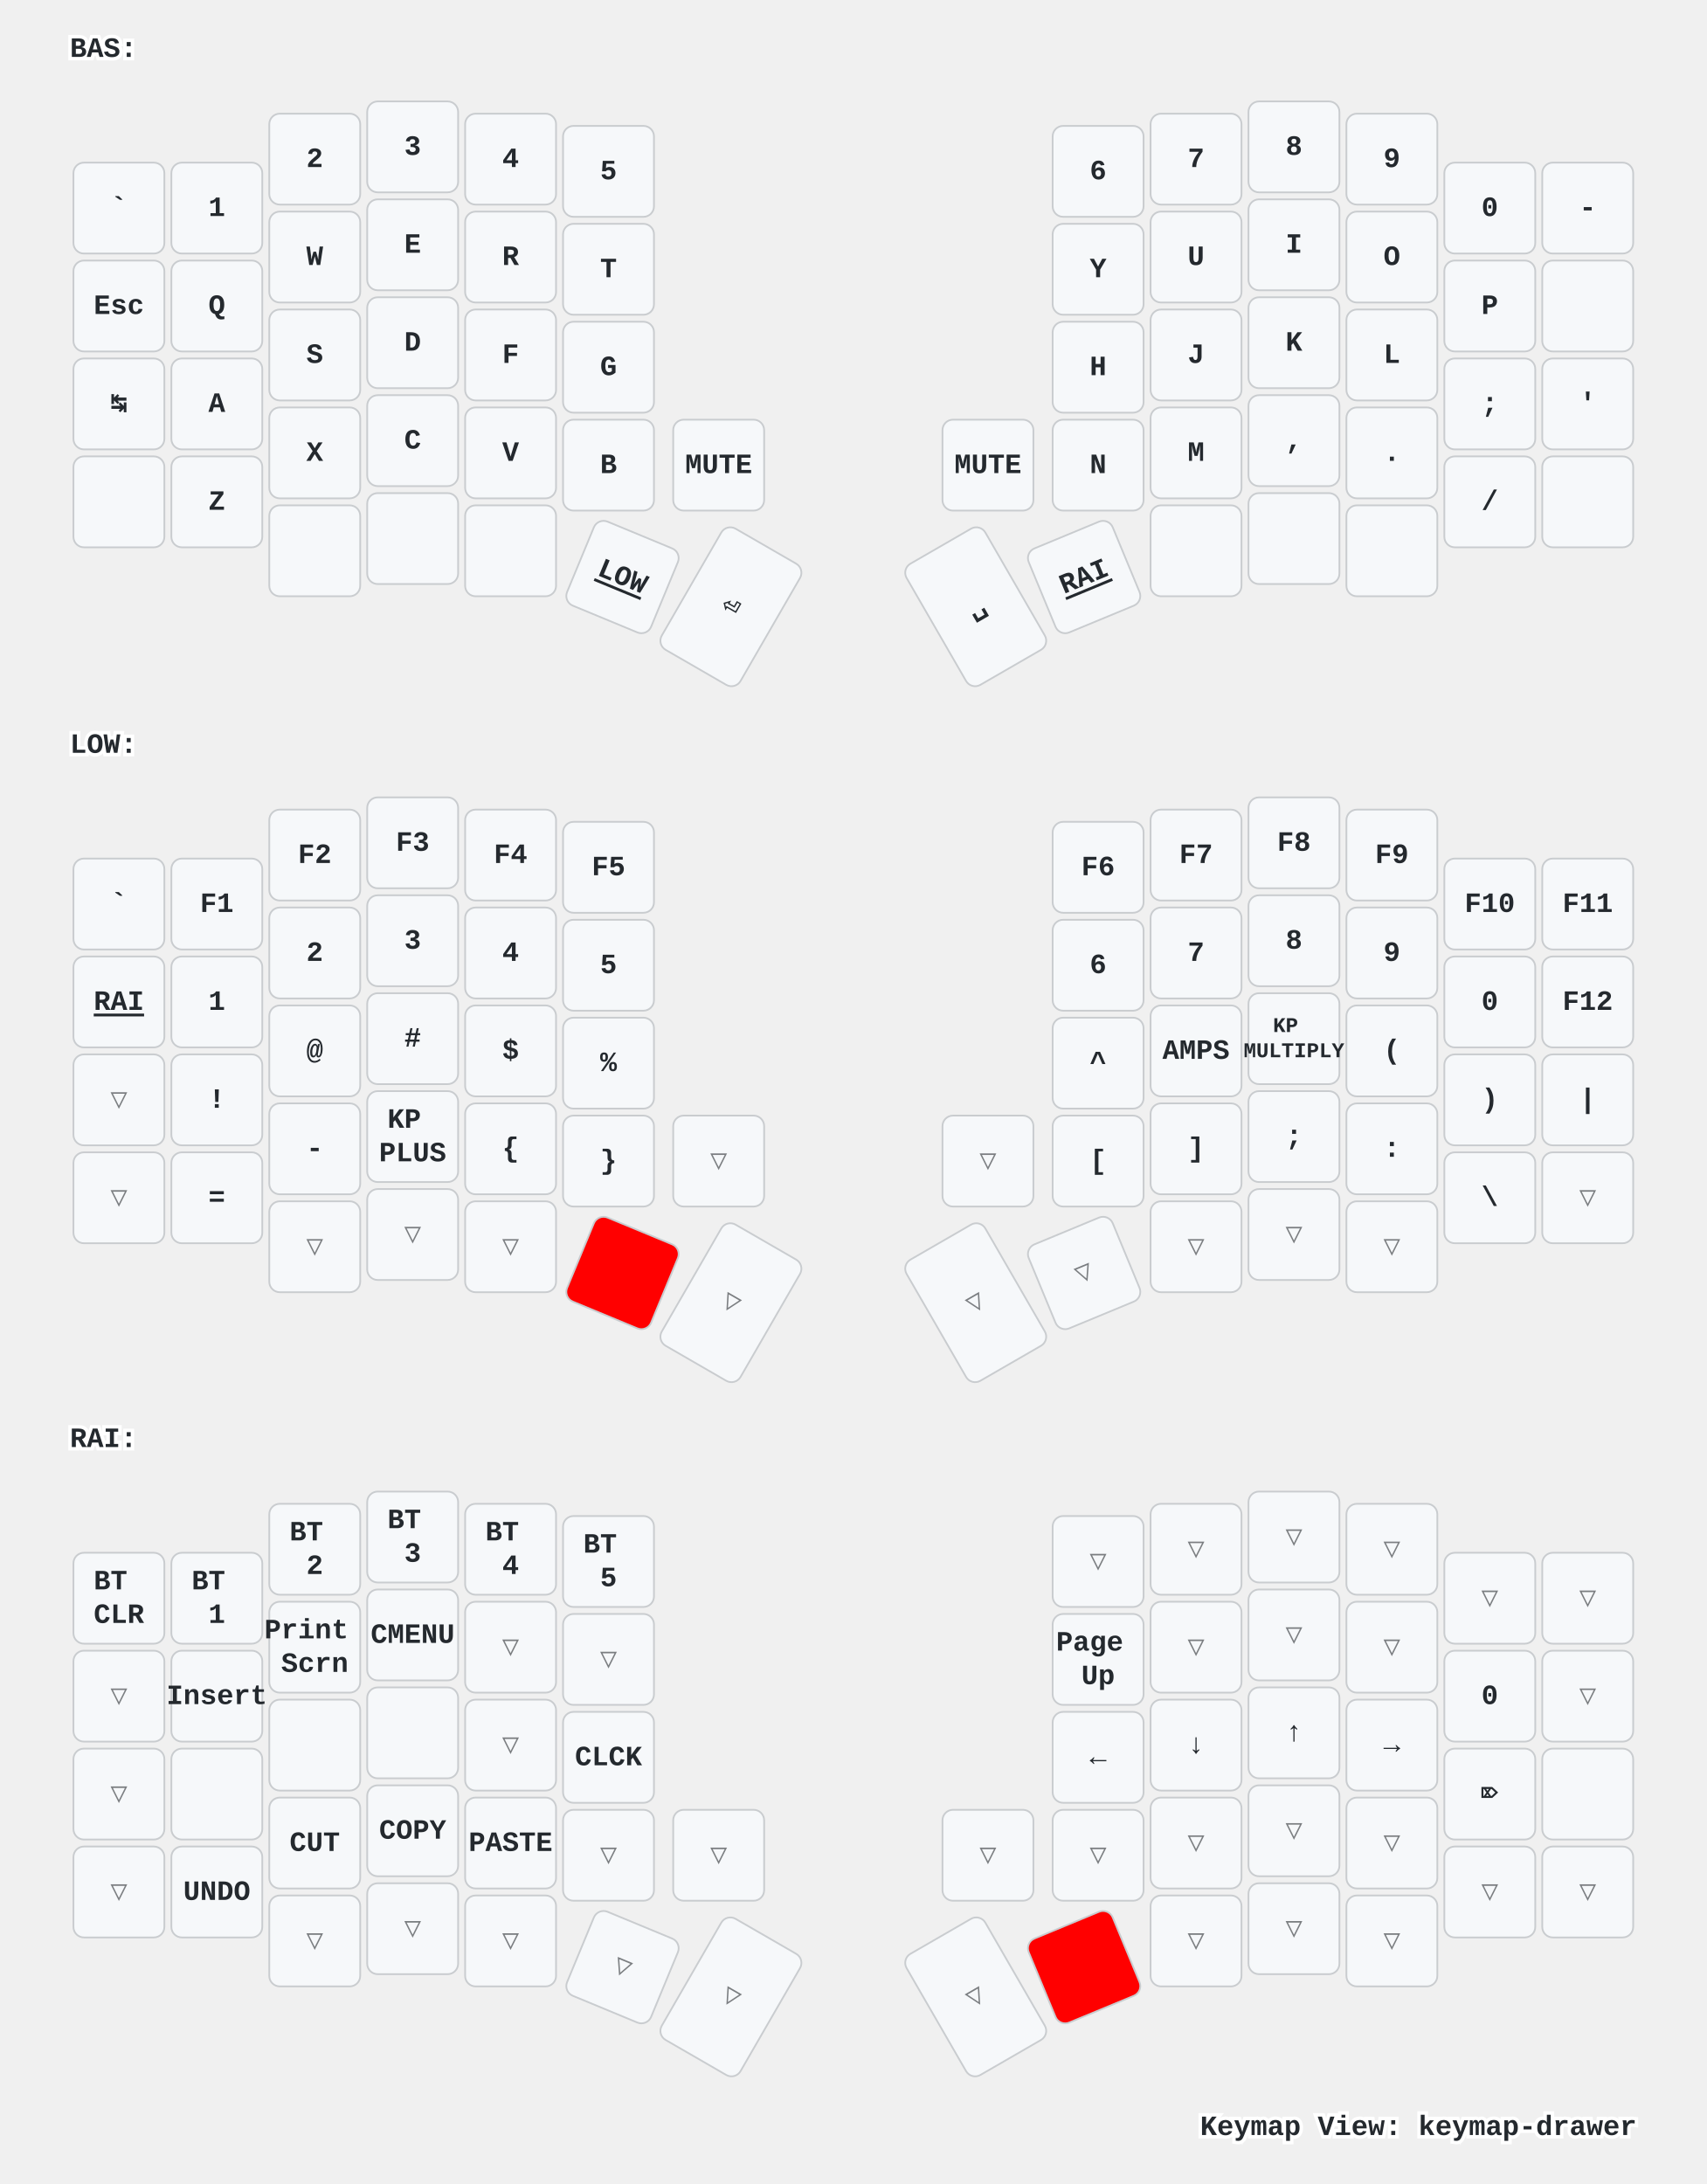
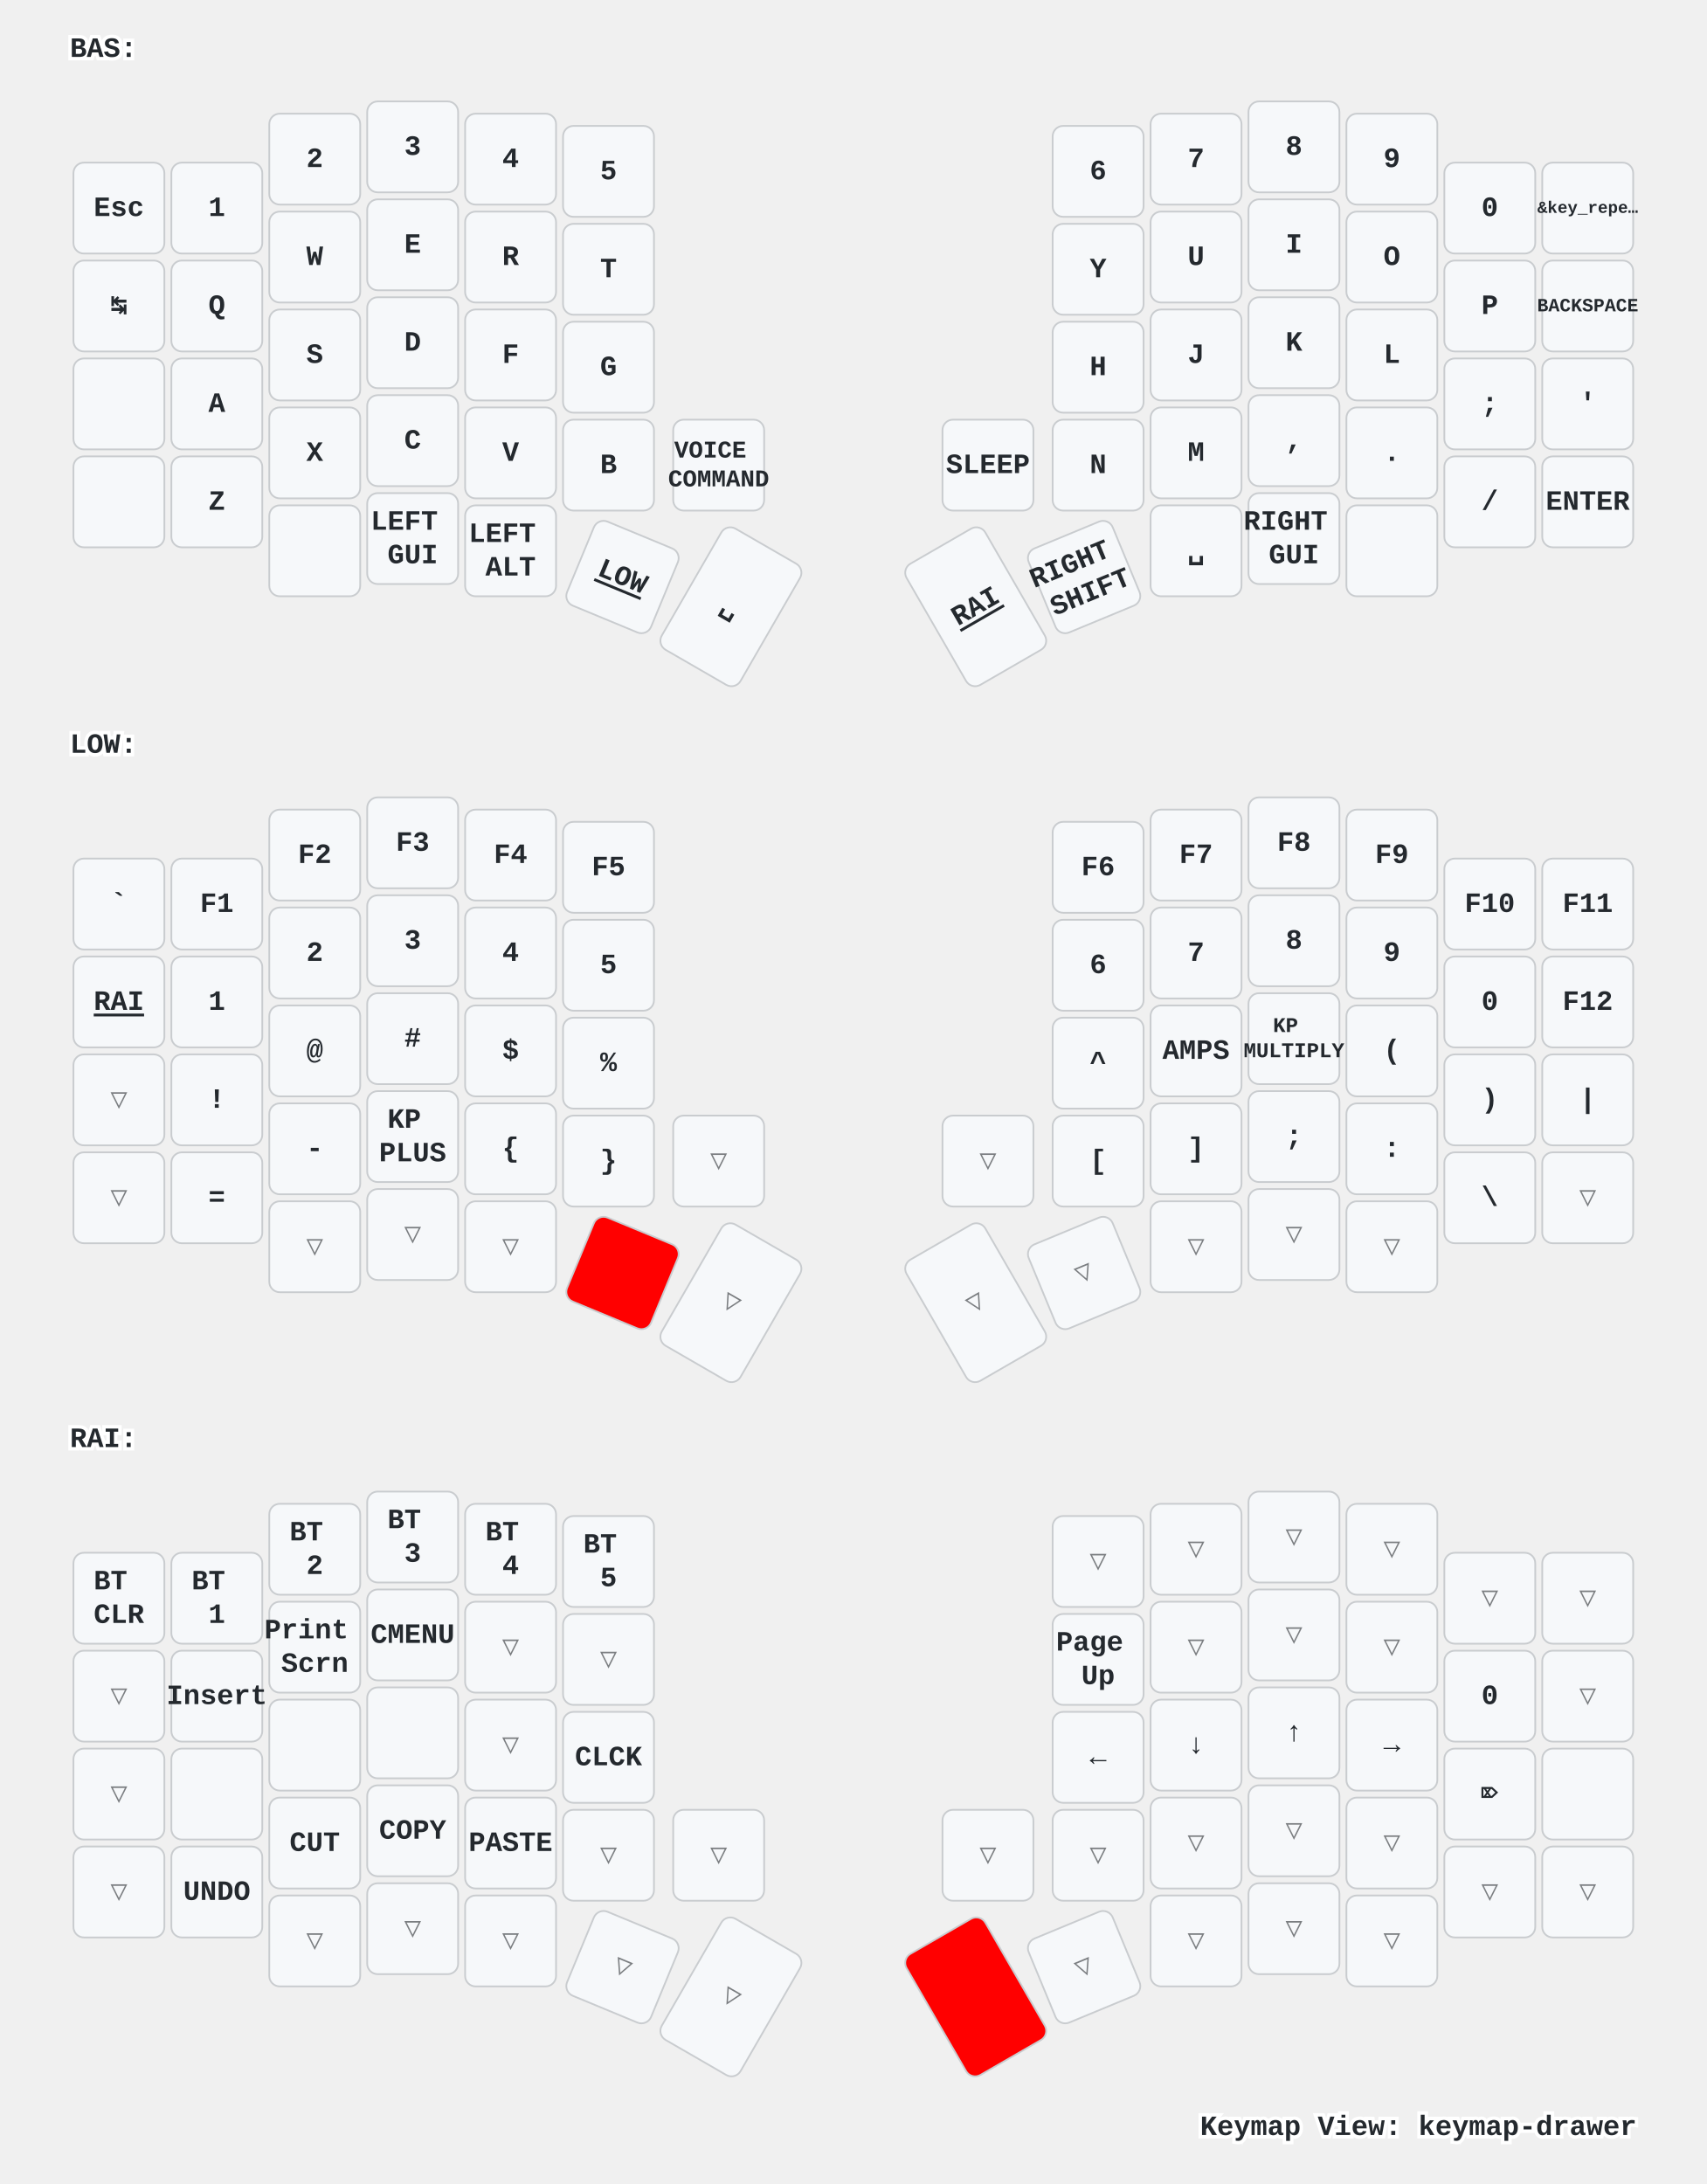
<svg xmlns="http://www.w3.org/2000/svg" xmlns:xlink="http://www.w3.org/1999/xlink" width="976" height="1249" viewBox="0 0 976 1249" class="keymap">
  <defs>/* start glyphs */
- <svg id="mdi:apple-keyboard-command">
-       <svg id="mdi-apple-keyboard-command" viewBox="0 0 24 24">
-         <path d="M6,2A4,4 0 0,1 10,6V8H14V6A4,4 0 0,1 18,2A4,4 0 0,1 22,6A4,4 0 0,1 18,10H16V14H18A4,4 0 0,1 22,18A4,4 0 0,1 18,22A4,4 0 0,1 14,18V16H10V18A4,4 0 0,1 6,22A4,4 0 0,1 2,18A4,4 0 0,1 6,14H8V10H6A4,4 0 0,1 2,6A4,4 0 0,1 6,2M16,18A2,2 0 0,0 18,20A2,2 0 0,0 20,18A2,2 0 0,0 18,16H16V18M14,10H10V14H14V10M6,16A2,2 0 0,0 4,18A2,2 0 0,0 6,20A2,2 0 0,0 8,18V16H6M8,6A2,2 0 0,0 6,4A2,2 0 0,0 4,6A2,2 0 0,0 6,8H8V6M18,8A2,2 0 0,0 20,6A2,2 0 0,0 18,4A2,2 0 0,0 16,6V8H18Z" />
-       </svg>
-     </svg>
-     <svg id="mdi:apple-keyboard-control">
+ <svg id="mdi:apple-keyboard-control">
      <svg id="mdi-apple-keyboard-control" viewBox="0 0 24 24">
        <path d="M19.78,11.78L18.36,13.19L12,6.83L5.64,13.19L4.22,11.78L12,4L19.78,11.78Z" />
      </svg>
    </svg>
    <svg id="mdi:apple-keyboard-option">
      <svg id="mdi-apple-keyboard-option" viewBox="0 0 24 24">
        <path d="M3,4H9.11L16.15,18H21V20H14.88L7.84,6H3V4M14,4H21V6H14V4Z" />
      </svg>
    </svg>
    <svg id="mdi:apple-keyboard-shift">
      <svg id="mdi-apple-keyboard-shift" viewBox="0 0 24 24">
        <path d="M15,18V12H17.17L12,6.83L6.83,12H9V18H15M12,4L22,14H17V20H7V14H2L12,4Z" />
      </svg>
    </svg>
    <svg id="mdi:backspace-outline">
      <svg id="mdi-backspace-outline" viewBox="0 0 24 24">
        <path d="M19,15.59L17.59,17L14,13.41L10.41,17L9,15.59L12.59,12L9,8.41L10.41,7L14,10.59L17.59,7L19,8.41L15.41,12L19,15.59M22,3A2,2 0 0,1 24,5V19A2,2 0 0,1 22,21H7C6.31,21 5.77,20.64 5.41,20.11L0,12L5.41,3.88C5.77,3.35 6.31,3 7,3H22M22,5H7L2.28,12L7,19H22V5Z" />
      </svg>
    </svg>
  </defs>/* end glyphs */
<style>/* inherit to force styles through use tags */
svg path {
    fill: inherit;
}

/* font and background color specifications */
svg.keymap {
    font-family: SFMono-Regular,Consolas,Liberation Mono,Menlo,monospace;
    font-size: 14px;
    font-kerning: normal;
    text-rendering: optimizeLegibility;
    fill: #24292e;
}

/* default key styling */
rect.key {
    fill: #f6f8fa;
}

rect.key, rect.combo {
    stroke: #c9cccf;
    stroke-width: 1;
}

/* default key side styling, only used is draw_key_sides is set */
rect.side {
    filter: brightness(90%);
}

/* color accent for combo boxes */
rect.combo, rect.combo-separate {
    fill: #cdf;
}

/* color accent for held keys */
rect.held, rect.combo.held {
    fill: #fdd;
}

/* color accent for ghost (optional) keys */
rect.ghost, rect.combo.ghost {
    stroke-dasharray: 4, 4;
    stroke-width: 2;
}

text {
    text-anchor: middle;
    dominant-baseline: middle;
}

/* styling for layer labels */
text.label {
    font-weight: bold;
    text-anchor: start;
    stroke: white;
    stroke-width: 4;
    paint-order: stroke;
}

/* styling for optional footer */
text.footer {
    text-anchor: end;
    dominant-baseline: auto;
    stroke: white;
    stroke-width: 4;
    paint-order: stroke;
}

/* styling for combo tap, and key non-tap label text */
text.combo, text.hold, text.shifted, text.left, text.right, text.tl, text.tr, text.bl, text.br {
    font-size: 11px;
}

text.hold, text.bl, text.br {
    text-anchor: middle;
    dominant-baseline: auto;
}

text.shifted, text.tl, text.tr {
    text-anchor: middle;
    dominant-baseline: hanging;
}

text.left, text.tl, text.bl {
    text-anchor: start;
}

text.right, text.tr, text.br {
    text-anchor: end;
}

text.layer-activator {
    text-decoration: underline;
}

/* styling for hold/shifted label text in combo box */
text.combo.hold, text.combo.shifted, text.combo.left, text.combo.right {
    font-size: 8px;
}

/* lighter symbol for transparent keys */
text.trans {
    fill: #7b7e81;
}

/* styling for combo dendrons */
path.combo {
    stroke-width: 1;
    stroke: gray;
    fill: none;
}

/* Start Tabler Icons Cleanup */
/* cannot use height/width with glyphs */
.icon-tabler &gt; path {
    fill: inherit;
    stroke: inherit;
    stroke-width: 2;
}
/* hide tabler's default box */
.icon-tabler &gt; path[stroke="none"][fill="none"] {
    visibility: hidden;
}
/* End Tabler Icons Cleanup */

/* For default sytles, see https://github.com/caksoylar/keymap-drawer/blob/main/keymap_drawer/config.py#L85 */

svg.keymap {
  font-family: Ubuntu Mono, Inconsolata, Consolas, Liberation Mono, Menlo, monospace;
  font-size: 16px;
  font-weight: bold;
  text-rendering: optimizeLegibility;
}

/* Color accent for held keys
red = #f00
green = #0f0
blue = #00f
yellow = #ff0
cyan = #0ff
magenta = #f0f
white = #fff
black = #000
grey = #888
light grey = #ccc
#ffc
*/
rect.held, rect.combo.held {
    fill: #f00;
}

/* Technique borrowed and extended from https://github.com/englmaxi/zmk-config/blob/master/keymap-drawer/config.yaml */
.sym_sub_text.tap {
  translate: -5px 2px;
  font-size: 20px;
}
.sym_sub_text.shifted {
  translate: 10px 13px;
  font-size: 10px;
  opacity: 1.0;
}
.combo.sym_sub_text.tap {
  translate: -1px 1px;
}
.combo.sym_sub_text.shifted {
  translate: 7px 5px;
  font-size: 10px;
  opacity: 1.0;
}

/* Toggle */
.toggle.shifted {
  translate: -10px 12px;
}

.toggle.hold {
  translate: 13px -23px;
}

/* Variant for tap-dances */
.tap_dance.tap {
  translate: -7px 0px;
  font-size: 12px;
}
.tap_dance.shifted {
  translate: 7px 17px;
  font-size: 12px;
  opacity: 1.0;
}

/* Variant for symbol next to symbol */
.sym_by_sym.tap {
  translate: -6px 0px;
}
.sym_by_sym.shifted {
  translate: 10px 12px;
  opacity: 1.0;
}

.combo.sym_by_sym.tap {
  translate: -35px 0px;
}
.combo.sym_by_sym.shifted {
  translate: 35px 20px;
  opacity: 1.0;
}

.combo.sym_by_sym.hold {
  visibility: hidden;
}

/* hide hold box for combo sym_by_sym */
.combo.sym_by_sym.hold &gt; path[stroke="none"][fill="none"] {
  visibility: hidden;
}
</style>
  <g transform="translate(40, 0)" class="layer-BAS">
    <text x="0" y="28" class="label" id="BAS">BAS:</text>
    <g transform="translate(0, 56)">
      <g transform="translate(28, 63)" class="key keypos-0">
        <rect rx="6" ry="6" x="-26" y="-26" width="52" height="52" class="key" />
-         <text x="0" y="0" class="key tap">`</text>
+         <text x="0" y="0" class="key tap">Esc</text>
      </g>
      <g transform="translate(84, 63)" class="key keypos-1">
        <rect rx="6" ry="6" x="-26" y="-26" width="52" height="52" class="key" />
        <text x="0" y="0" class="key tap">1</text>
      </g>
      <g transform="translate(140, 35)" class="key keypos-2">
        <rect rx="6" ry="6" x="-26" y="-26" width="52" height="52" class="key" />
        <text x="0" y="0" class="key tap">2</text>
      </g>
      <g transform="translate(196, 28)" class="key keypos-3">
        <rect rx="6" ry="6" x="-26" y="-26" width="52" height="52" class="key" />
        <text x="0" y="0" class="key tap">3</text>
      </g>
      <g transform="translate(252, 35)" class="key keypos-4">
        <rect rx="6" ry="6" x="-26" y="-26" width="52" height="52" class="key" />
        <text x="0" y="0" class="key tap">4</text>
      </g>
      <g transform="translate(308, 42)" class="key keypos-5">
        <rect rx="6" ry="6" x="-26" y="-26" width="52" height="52" class="key" />
        <text x="0" y="0" class="key tap">5</text>
      </g>
      <g transform="translate(588, 42)" class="key keypos-6">
        <rect rx="6" ry="6" x="-26" y="-26" width="52" height="52" class="key" />
        <text x="0" y="0" class="key tap">6</text>
      </g>
      <g transform="translate(644, 35)" class="key keypos-7">
        <rect rx="6" ry="6" x="-26" y="-26" width="52" height="52" class="key" />
        <text x="0" y="0" class="key tap">7</text>
      </g>
      <g transform="translate(700, 28)" class="key keypos-8">
        <rect rx="6" ry="6" x="-26" y="-26" width="52" height="52" class="key" />
        <text x="0" y="0" class="key tap">8</text>
      </g>
      <g transform="translate(756, 35)" class="key keypos-9">
        <rect rx="6" ry="6" x="-26" y="-26" width="52" height="52" class="key" />
        <text x="0" y="0" class="key tap">9</text>
      </g>
      <g transform="translate(812, 63)" class="key keypos-10">
        <rect rx="6" ry="6" x="-26" y="-26" width="52" height="52" class="key" />
        <text x="0" y="0" class="key tap">0</text>
      </g>
      <g transform="translate(868, 63)" class="key keypos-11">
        <rect rx="6" ry="6" x="-26" y="-26" width="52" height="52" class="key" />
-         <text x="0" y="0" class="key tap">-</text>
+         <text x="0" y="0" class="key tap">
+           <tspan style="font-size: 60%">&amp;key_repe…</tspan>
+         </text>
      </g>
      <g transform="translate(28, 119)" class="key keypos-12">
        <rect rx="6" ry="6" x="-26" y="-26" width="52" height="52" class="key" />
-         <text x="0" y="0" class="key tap">Esc</text>
+         <text x="0" y="0" class="key tap">↹</text>
      </g>
      <g transform="translate(84, 119)" class="key keypos-13">
        <rect rx="6" ry="6" x="-26" y="-26" width="52" height="52" class="key" />
        <text x="0" y="0" class="key tap">Q</text>
      </g>
      <g transform="translate(140, 91)" class="key keypos-14">
        <rect rx="6" ry="6" x="-26" y="-26" width="52" height="52" class="key" />
        <text x="0" y="0" class="key tap">W</text>
      </g>
      <g transform="translate(196, 84)" class="key keypos-15">
        <rect rx="6" ry="6" x="-26" y="-26" width="52" height="52" class="key" />
        <text x="0" y="0" class="key tap">E</text>
      </g>
      <g transform="translate(252, 91)" class="key keypos-16">
        <rect rx="6" ry="6" x="-26" y="-26" width="52" height="52" class="key" />
        <text x="0" y="0" class="key tap">R</text>
      </g>
      <g transform="translate(308, 98)" class="key keypos-17">
        <rect rx="6" ry="6" x="-26" y="-26" width="52" height="52" class="key" />
        <text x="0" y="0" class="key tap">T</text>
      </g>
      <g transform="translate(588, 98)" class="key keypos-18">
        <rect rx="6" ry="6" x="-26" y="-26" width="52" height="52" class="key" />
        <text x="0" y="0" class="key tap">Y</text>
      </g>
      <g transform="translate(644, 91)" class="key keypos-19">
        <rect rx="6" ry="6" x="-26" y="-26" width="52" height="52" class="key" />
        <text x="0" y="0" class="key tap">U</text>
      </g>
      <g transform="translate(700, 84)" class="key keypos-20">
        <rect rx="6" ry="6" x="-26" y="-26" width="52" height="52" class="key" />
        <text x="0" y="0" class="key tap">I</text>
      </g>
      <g transform="translate(756, 91)" class="key keypos-21">
        <rect rx="6" ry="6" x="-26" y="-26" width="52" height="52" class="key" />
        <text x="0" y="0" class="key tap">O</text>
      </g>
      <g transform="translate(812, 119)" class="key keypos-22">
        <rect rx="6" ry="6" x="-26" y="-26" width="52" height="52" class="key" />
        <text x="0" y="0" class="key tap">P</text>
      </g>
      <g transform="translate(868, 119)" class="key keypos-23">
        <rect rx="6" ry="6" x="-26" y="-26" width="52" height="52" class="key" />
-         <use href="#mdi:backspace-outline" xlink:href="#mdi:backspace-outline" x="-9" y="-9" height="18" width="18.0" class="key tap glyph mdi:backspace-outline" />
+         <text x="0" y="0" class="key tap">
+           <tspan style="font-size: 67%">BACKSPACE</tspan>
+         </text>
      </g>
      <g transform="translate(28, 175)" class="key keypos-24">
        <rect rx="6" ry="6" x="-26" y="-26" width="52" height="52" class="key" />
-         <text x="0" y="0" class="key tap">↹</text>
+         <use href="#mdi:apple-keyboard-control" xlink:href="#mdi:apple-keyboard-control" x="-9" y="-9" height="18" width="18.0" class="key tap glyph mdi:apple-keyboard-control" />
      </g>
      <g transform="translate(84, 175)" class="key keypos-25">
        <rect rx="6" ry="6" x="-26" y="-26" width="52" height="52" class="key" />
        <text x="0" y="0" class="key tap">A</text>
      </g>
      <g transform="translate(140, 147)" class="key keypos-26">
        <rect rx="6" ry="6" x="-26" y="-26" width="52" height="52" class="key" />
        <text x="0" y="0" class="key tap">S</text>
      </g>
      <g transform="translate(196, 140)" class="key keypos-27">
        <rect rx="6" ry="6" x="-26" y="-26" width="52" height="52" class="key" />
        <text x="0" y="0" class="key tap">D</text>
      </g>
      <g transform="translate(252, 147)" class="key keypos-28">
        <rect rx="6" ry="6" x="-26" y="-26" width="52" height="52" class="key" />
        <text x="0" y="0" class="key tap">F</text>
      </g>
      <g transform="translate(308, 154)" class="key keypos-29">
        <rect rx="6" ry="6" x="-26" y="-26" width="52" height="52" class="key" />
        <text x="0" y="0" class="key tap">G</text>
      </g>
      <g transform="translate(588, 154)" class="key keypos-30">
        <rect rx="6" ry="6" x="-26" y="-26" width="52" height="52" class="key" />
        <text x="0" y="0" class="key tap">H</text>
      </g>
      <g transform="translate(644, 147)" class="key keypos-31">
        <rect rx="6" ry="6" x="-26" y="-26" width="52" height="52" class="key" />
        <text x="0" y="0" class="key tap">J</text>
      </g>
      <g transform="translate(700, 140)" class="key keypos-32">
        <rect rx="6" ry="6" x="-26" y="-26" width="52" height="52" class="key" />
        <text x="0" y="0" class="key tap">K</text>
      </g>
      <g transform="translate(756, 147)" class="key keypos-33">
        <rect rx="6" ry="6" x="-26" y="-26" width="52" height="52" class="key" />
        <text x="0" y="0" class="key tap">L</text>
      </g>
      <g transform="translate(812, 175)" class="key keypos-34">
        <rect rx="6" ry="6" x="-26" y="-26" width="52" height="52" class="key" />
        <text x="0" y="0" class="key tap">;</text>
      </g>
      <g transform="translate(868, 175)" class="key keypos-35">
        <rect rx="6" ry="6" x="-26" y="-26" width="52" height="52" class="key" />
        <text x="0" y="0" class="key tap">'</text>
      </g>
      <g transform="translate(28, 231)" class="key keypos-36">
        <rect rx="6" ry="6" x="-26" y="-26" width="52" height="52" class="key" />
        <use href="#mdi:apple-keyboard-shift" xlink:href="#mdi:apple-keyboard-shift" x="-9" y="-9" height="18" width="18.0" class="key tap glyph mdi:apple-keyboard-shift" />
      </g>
      <g transform="translate(84, 231)" class="key keypos-37">
        <rect rx="6" ry="6" x="-26" y="-26" width="52" height="52" class="key" />
        <text x="0" y="0" class="key tap">Z</text>
      </g>
      <g transform="translate(140, 203)" class="key keypos-38">
        <rect rx="6" ry="6" x="-26" y="-26" width="52" height="52" class="key" />
        <text x="0" y="0" class="key tap">X</text>
      </g>
      <g transform="translate(196, 196)" class="key keypos-39">
        <rect rx="6" ry="6" x="-26" y="-26" width="52" height="52" class="key" />
        <text x="0" y="0" class="key tap">C</text>
      </g>
      <g transform="translate(252, 203)" class="key keypos-40">
        <rect rx="6" ry="6" x="-26" y="-26" width="52" height="52" class="key" />
        <text x="0" y="0" class="key tap">V</text>
      </g>
      <g transform="translate(308, 210)" class="key keypos-41">
        <rect rx="6" ry="6" x="-26" y="-26" width="52" height="52" class="key" />
        <text x="0" y="0" class="key tap">B</text>
      </g>
      <g transform="translate(371, 210)" class="key keypos-42">
        <rect rx="6" ry="6" x="-26" y="-26" width="52" height="52" class="key" />
-         <text x="0" y="0" class="key tap">MUTE</text>
+         <text x="0" y="0" class="key tap">
+           <tspan x="0" dy="-0.6em" style="font-size: 86%">VOICE</tspan>
+           <tspan x="0" dy="1.2em" style="font-size: 86%">COMMAND</tspan>
+         </text>
      </g>
      <g transform="translate(525, 210)" class="key keypos-43">
        <rect rx="6" ry="6" x="-26" y="-26" width="52" height="52" class="key" />
-         <text x="0" y="0" class="key tap">MUTE</text>
+         <text x="0" y="0" class="key tap">SLEEP</text>
      </g>
      <g transform="translate(588, 210)" class="key keypos-44">
        <rect rx="6" ry="6" x="-26" y="-26" width="52" height="52" class="key" />
        <text x="0" y="0" class="key tap">N</text>
      </g>
      <g transform="translate(644, 203)" class="key keypos-45">
        <rect rx="6" ry="6" x="-26" y="-26" width="52" height="52" class="key" />
        <text x="0" y="0" class="key tap">M</text>
      </g>
      <g transform="translate(700, 196)" class="key keypos-46">
        <rect rx="6" ry="6" x="-26" y="-26" width="52" height="52" class="key" />
        <text x="0" y="0" class="key tap">,</text>
      </g>
      <g transform="translate(756, 203)" class="key keypos-47">
        <rect rx="6" ry="6" x="-26" y="-26" width="52" height="52" class="key" />
        <text x="0" y="0" class="key tap">.</text>
      </g>
      <g transform="translate(812, 231)" class="key keypos-48">
        <rect rx="6" ry="6" x="-26" y="-26" width="52" height="52" class="key" />
        <text x="0" y="0" class="key tap">/</text>
      </g>
      <g transform="translate(868, 231)" class="key keypos-49">
        <rect rx="6" ry="6" x="-26" y="-26" width="52" height="52" class="key" />
-         <use href="#mdi:apple-keyboard-shift" xlink:href="#mdi:apple-keyboard-shift" x="-9" y="-9" height="18" width="18.0" class="key tap glyph mdi:apple-keyboard-shift" />
+         <text x="0" y="0" class="key tap">ENTER</text>
      </g>
      <g transform="translate(140, 259)" class="key keypos-50">
        <rect rx="6" ry="6" x="-26" y="-26" width="52" height="52" class="key" />
-         <use href="#mdi:apple-keyboard-command" xlink:href="#mdi:apple-keyboard-command" x="-9" y="-9" height="18" width="18.0" class="key tap glyph mdi:apple-keyboard-command" />
+         <use href="#mdi:apple-keyboard-control" xlink:href="#mdi:apple-keyboard-control" x="-9" y="-9" height="18" width="18.0" class="key tap glyph mdi:apple-keyboard-control" />
      </g>
      <g transform="translate(196, 252)" class="key keypos-51">
        <rect rx="6" ry="6" x="-26" y="-26" width="52" height="52" class="key" />
-         <use href="#mdi:apple-keyboard-option" xlink:href="#mdi:apple-keyboard-option" x="-9" y="-9" height="18" width="18.0" class="key tap glyph mdi:apple-keyboard-option" />
+         <text x="0" y="0" class="key tap">
+           <tspan x="0" dy="-0.6em">LEFT</tspan>
+           <tspan x="0" dy="1.2em">GUI</tspan>
+         </text>
      </g>
      <g transform="translate(252, 259)" class="key keypos-52">
        <rect rx="6" ry="6" x="-26" y="-26" width="52" height="52" class="key" />
-         <use href="#mdi:apple-keyboard-control" xlink:href="#mdi:apple-keyboard-control" x="-9" y="-9" height="18" width="18.0" class="key tap glyph mdi:apple-keyboard-control" />
+         <text x="0" y="0" class="key tap">
+           <tspan x="0" dy="-0.6em">LEFT</tspan>
+           <tspan x="0" dy="1.2em">ALT</tspan>
+         </text>
      </g>
      <g transform="translate(316, 274) rotate(22.5)" class="key keypos-53">
        <rect rx="6" ry="6" x="-26" y="-26" width="52" height="52" class="key" />
        <a href="#LOW">
          <text x="0" y="0" class="key tap layer-activator">LOW</text>
        </a>
      </g>
      <g transform="translate(378, 291) rotate(30.0)" class="key keypos-54">
        <rect rx="6" ry="6" x="-26" y="-40" width="52" height="80" class="key" />
-         <text x="0" y="0" class="key tap">⏎</text>
+         <text x="0" y="0" class="key tap">␣</text>
      </g>
      <g transform="translate(518, 291) rotate(-30.0)" class="key keypos-55">
        <rect rx="6" ry="6" x="-26" y="-40" width="52" height="80" class="key" />
-         <text x="0" y="0" class="key tap">␣</text>
-       </g>
-       <g transform="translate(580, 274) rotate(-22.5)" class="key keypos-56">
-         <rect rx="6" ry="6" x="-26" y="-26" width="52" height="52" class="key" />
        <a href="#RAI">
          <text x="0" y="0" class="key tap layer-activator">RAI</text>
        </a>
      </g>
+       <g transform="translate(580, 274) rotate(-22.5)" class="key keypos-56">
+         <rect rx="6" ry="6" x="-26" y="-26" width="52" height="52" class="key" />
+         <text x="0" y="0" class="key tap">
+           <tspan x="0" dy="-0.6em">RIGHT</tspan>
+           <tspan x="0" dy="1.2em">SHIFT</tspan>
+         </text>
+       </g>
      <g transform="translate(644, 259)" class="key keypos-57">
        <rect rx="6" ry="6" x="-26" y="-26" width="52" height="52" class="key" />
-         <use href="#mdi:apple-keyboard-control" xlink:href="#mdi:apple-keyboard-control" x="-9" y="-9" height="18" width="18.0" class="key tap glyph mdi:apple-keyboard-control" />
+         <text x="0" y="0" class="key tap">␣</text>
      </g>
      <g transform="translate(700, 252)" class="key keypos-58">
        <rect rx="6" ry="6" x="-26" y="-26" width="52" height="52" class="key" />
+         <text x="0" y="0" class="key tap">
+           <tspan x="0" dy="-0.6em">RIGHT</tspan>
+           <tspan x="0" dy="1.2em">GUI</tspan>
+         </text>
+       </g>
+       <g transform="translate(756, 259)" class="key keypos-59">
+         <rect rx="6" ry="6" x="-26" y="-26" width="52" height="52" class="key" />
        <use href="#mdi:apple-keyboard-option" xlink:href="#mdi:apple-keyboard-option" x="-9" y="-9" height="18" width="18.0" class="key tap glyph mdi:apple-keyboard-option" />
-       </g>
-       <g transform="translate(756, 259)" class="key keypos-59">
-         <rect rx="6" ry="6" x="-26" y="-26" width="52" height="52" class="key" />
-         <use href="#mdi:apple-keyboard-command" xlink:href="#mdi:apple-keyboard-command" x="-9" y="-9" height="18" width="18.0" class="key tap glyph mdi:apple-keyboard-command" />
      </g>
    </g>
  </g>
  <g transform="translate(40, 398)" class="layer-LOW">
    <text x="0" y="28" class="label" id="LOW">LOW:</text>
    <g transform="translate(0, 56)">
      <g transform="translate(28, 63)" class="key keypos-0">
        <rect rx="6" ry="6" x="-26" y="-26" width="52" height="52" class="key" />
        <text x="0" y="0" class="key tap">`</text>
      </g>
      <g transform="translate(84, 63)" class="key keypos-1">
        <rect rx="6" ry="6" x="-26" y="-26" width="52" height="52" class="key" />
        <text x="0" y="0" class="key tap">F1</text>
      </g>
      <g transform="translate(140, 35)" class="key keypos-2">
        <rect rx="6" ry="6" x="-26" y="-26" width="52" height="52" class="key" />
        <text x="0" y="0" class="key tap">F2</text>
      </g>
      <g transform="translate(196, 28)" class="key keypos-3">
        <rect rx="6" ry="6" x="-26" y="-26" width="52" height="52" class="key" />
        <text x="0" y="0" class="key tap">F3</text>
      </g>
      <g transform="translate(252, 35)" class="key keypos-4">
        <rect rx="6" ry="6" x="-26" y="-26" width="52" height="52" class="key" />
        <text x="0" y="0" class="key tap">F4</text>
      </g>
      <g transform="translate(308, 42)" class="key keypos-5">
        <rect rx="6" ry="6" x="-26" y="-26" width="52" height="52" class="key" />
        <text x="0" y="0" class="key tap">F5</text>
      </g>
      <g transform="translate(588, 42)" class="key keypos-6">
        <rect rx="6" ry="6" x="-26" y="-26" width="52" height="52" class="key" />
        <text x="0" y="0" class="key tap">F6</text>
      </g>
      <g transform="translate(644, 35)" class="key keypos-7">
        <rect rx="6" ry="6" x="-26" y="-26" width="52" height="52" class="key" />
        <text x="0" y="0" class="key tap">F7</text>
      </g>
      <g transform="translate(700, 28)" class="key keypos-8">
        <rect rx="6" ry="6" x="-26" y="-26" width="52" height="52" class="key" />
        <text x="0" y="0" class="key tap">F8</text>
      </g>
      <g transform="translate(756, 35)" class="key keypos-9">
        <rect rx="6" ry="6" x="-26" y="-26" width="52" height="52" class="key" />
        <text x="0" y="0" class="key tap">F9</text>
      </g>
      <g transform="translate(812, 63)" class="key keypos-10">
        <rect rx="6" ry="6" x="-26" y="-26" width="52" height="52" class="key" />
        <text x="0" y="0" class="key tap">F10</text>
      </g>
      <g transform="translate(868, 63)" class="key keypos-11">
        <rect rx="6" ry="6" x="-26" y="-26" width="52" height="52" class="key" />
        <text x="0" y="0" class="key tap">F11</text>
      </g>
      <g transform="translate(28, 119)" class="key keypos-12">
        <rect rx="6" ry="6" x="-26" y="-26" width="52" height="52" class="key" />
        <a href="#RAI">
          <text x="0" y="0" class="key tap layer-activator">RAI</text>
        </a>
      </g>
      <g transform="translate(84, 119)" class="key keypos-13">
        <rect rx="6" ry="6" x="-26" y="-26" width="52" height="52" class="key" />
        <text x="0" y="0" class="key tap">1</text>
      </g>
      <g transform="translate(140, 91)" class="key keypos-14">
        <rect rx="6" ry="6" x="-26" y="-26" width="52" height="52" class="key" />
        <text x="0" y="0" class="key tap">2</text>
      </g>
      <g transform="translate(196, 84)" class="key keypos-15">
        <rect rx="6" ry="6" x="-26" y="-26" width="52" height="52" class="key" />
        <text x="0" y="0" class="key tap">3</text>
      </g>
      <g transform="translate(252, 91)" class="key keypos-16">
        <rect rx="6" ry="6" x="-26" y="-26" width="52" height="52" class="key" />
        <text x="0" y="0" class="key tap">4</text>
      </g>
      <g transform="translate(308, 98)" class="key keypos-17">
        <rect rx="6" ry="6" x="-26" y="-26" width="52" height="52" class="key" />
        <text x="0" y="0" class="key tap">5</text>
      </g>
      <g transform="translate(588, 98)" class="key keypos-18">
        <rect rx="6" ry="6" x="-26" y="-26" width="52" height="52" class="key" />
        <text x="0" y="0" class="key tap">6</text>
      </g>
      <g transform="translate(644, 91)" class="key keypos-19">
        <rect rx="6" ry="6" x="-26" y="-26" width="52" height="52" class="key" />
        <text x="0" y="0" class="key tap">7</text>
      </g>
      <g transform="translate(700, 84)" class="key keypos-20">
        <rect rx="6" ry="6" x="-26" y="-26" width="52" height="52" class="key" />
        <text x="0" y="0" class="key tap">8</text>
      </g>
      <g transform="translate(756, 91)" class="key keypos-21">
        <rect rx="6" ry="6" x="-26" y="-26" width="52" height="52" class="key" />
        <text x="0" y="0" class="key tap">9</text>
      </g>
      <g transform="translate(812, 119)" class="key keypos-22">
        <rect rx="6" ry="6" x="-26" y="-26" width="52" height="52" class="key" />
        <text x="0" y="0" class="key tap">0</text>
      </g>
      <g transform="translate(868, 119)" class="key keypos-23">
        <rect rx="6" ry="6" x="-26" y="-26" width="52" height="52" class="key" />
        <text x="0" y="0" class="key tap">F12</text>
      </g>
      <g transform="translate(28, 175)" class="key trans keypos-24">
        <rect rx="6" ry="6" x="-26" y="-26" width="52" height="52" class="key trans" />
        <text x="0" y="0" class="key trans tap">▽</text>
      </g>
      <g transform="translate(84, 175)" class="key keypos-25">
        <rect rx="6" ry="6" x="-26" y="-26" width="52" height="52" class="key" />
        <text x="0" y="0" class="key tap">!</text>
      </g>
      <g transform="translate(140, 147)" class="key keypos-26">
        <rect rx="6" ry="6" x="-26" y="-26" width="52" height="52" class="key" />
        <text x="0" y="0" class="key tap">@</text>
      </g>
      <g transform="translate(196, 140)" class="key keypos-27">
        <rect rx="6" ry="6" x="-26" y="-26" width="52" height="52" class="key" />
        <text x="0" y="0" class="key tap">#</text>
      </g>
      <g transform="translate(252, 147)" class="key keypos-28">
        <rect rx="6" ry="6" x="-26" y="-26" width="52" height="52" class="key" />
        <text x="0" y="0" class="key tap">$</text>
      </g>
      <g transform="translate(308, 154)" class="key keypos-29">
        <rect rx="6" ry="6" x="-26" y="-26" width="52" height="52" class="key" />
        <text x="0" y="0" class="key tap">%</text>
      </g>
      <g transform="translate(588, 154)" class="key keypos-30">
        <rect rx="6" ry="6" x="-26" y="-26" width="52" height="52" class="key" />
        <text x="0" y="0" class="key tap">^</text>
      </g>
      <g transform="translate(644, 147)" class="key keypos-31">
        <rect rx="6" ry="6" x="-26" y="-26" width="52" height="52" class="key" />
        <text x="0" y="0" class="key tap">AMPS</text>
      </g>
      <g transform="translate(700, 140)" class="key keypos-32">
        <rect rx="6" ry="6" x="-26" y="-26" width="52" height="52" class="key" />
        <text x="0" y="0" class="key tap">
          <tspan x="0" dy="-0.6em" style="font-size: 75%">KP</tspan>
          <tspan x="0" dy="1.2em" style="font-size: 75%">MULTIPLY</tspan>
        </text>
      </g>
      <g transform="translate(756, 147)" class="key keypos-33">
        <rect rx="6" ry="6" x="-26" y="-26" width="52" height="52" class="key" />
        <text x="0" y="0" class="key tap">(</text>
      </g>
      <g transform="translate(812, 175)" class="key keypos-34">
        <rect rx="6" ry="6" x="-26" y="-26" width="52" height="52" class="key" />
        <text x="0" y="0" class="key tap">)</text>
      </g>
      <g transform="translate(868, 175)" class="key keypos-35">
        <rect rx="6" ry="6" x="-26" y="-26" width="52" height="52" class="key" />
        <text x="0" y="0" class="key tap">|</text>
      </g>
      <g transform="translate(28, 231)" class="key trans keypos-36">
        <rect rx="6" ry="6" x="-26" y="-26" width="52" height="52" class="key trans" />
        <text x="0" y="0" class="key trans tap">▽</text>
      </g>
      <g transform="translate(84, 231)" class="key keypos-37">
        <rect rx="6" ry="6" x="-26" y="-26" width="52" height="52" class="key" />
        <text x="0" y="0" class="key tap">=</text>
      </g>
      <g transform="translate(140, 203)" class="key keypos-38">
        <rect rx="6" ry="6" x="-26" y="-26" width="52" height="52" class="key" />
        <text x="0" y="0" class="key tap">-</text>
      </g>
      <g transform="translate(196, 196)" class="key keypos-39">
        <rect rx="6" ry="6" x="-26" y="-26" width="52" height="52" class="key" />
        <text x="0" y="0" class="key tap">
          <tspan x="0" dy="-0.6em">KP</tspan>
          <tspan x="0" dy="1.2em">PLUS</tspan>
        </text>
      </g>
      <g transform="translate(252, 203)" class="key keypos-40">
        <rect rx="6" ry="6" x="-26" y="-26" width="52" height="52" class="key" />
        <text x="0" y="0" class="key tap">{</text>
      </g>
      <g transform="translate(308, 210)" class="key keypos-41">
        <rect rx="6" ry="6" x="-26" y="-26" width="52" height="52" class="key" />
        <text x="0" y="0" class="key tap">}</text>
      </g>
      <g transform="translate(371, 210)" class="key trans keypos-42">
        <rect rx="6" ry="6" x="-26" y="-26" width="52" height="52" class="key trans" />
        <text x="0" y="0" class="key trans tap">▽</text>
      </g>
      <g transform="translate(525, 210)" class="key trans keypos-43">
        <rect rx="6" ry="6" x="-26" y="-26" width="52" height="52" class="key trans" />
        <text x="0" y="0" class="key trans tap">▽</text>
      </g>
      <g transform="translate(588, 210)" class="key keypos-44">
        <rect rx="6" ry="6" x="-26" y="-26" width="52" height="52" class="key" />
        <text x="0" y="0" class="key tap">[</text>
      </g>
      <g transform="translate(644, 203)" class="key keypos-45">
        <rect rx="6" ry="6" x="-26" y="-26" width="52" height="52" class="key" />
        <text x="0" y="0" class="key tap">]</text>
      </g>
      <g transform="translate(700, 196)" class="key keypos-46">
        <rect rx="6" ry="6" x="-26" y="-26" width="52" height="52" class="key" />
        <text x="0" y="0" class="key tap">;</text>
      </g>
      <g transform="translate(756, 203)" class="key keypos-47">
        <rect rx="6" ry="6" x="-26" y="-26" width="52" height="52" class="key" />
        <text x="0" y="0" class="key tap">:</text>
      </g>
      <g transform="translate(812, 231)" class="key keypos-48">
        <rect rx="6" ry="6" x="-26" y="-26" width="52" height="52" class="key" />
        <text x="0" y="0" class="key tap">\</text>
      </g>
      <g transform="translate(868, 231)" class="key trans keypos-49">
        <rect rx="6" ry="6" x="-26" y="-26" width="52" height="52" class="key trans" />
        <text x="0" y="0" class="key trans tap">▽</text>
      </g>
      <g transform="translate(140, 259)" class="key trans keypos-50">
        <rect rx="6" ry="6" x="-26" y="-26" width="52" height="52" class="key trans" />
        <text x="0" y="0" class="key trans tap">▽</text>
      </g>
      <g transform="translate(196, 252)" class="key trans keypos-51">
        <rect rx="6" ry="6" x="-26" y="-26" width="52" height="52" class="key trans" />
        <text x="0" y="0" class="key trans tap">▽</text>
      </g>
      <g transform="translate(252, 259)" class="key trans keypos-52">
        <rect rx="6" ry="6" x="-26" y="-26" width="52" height="52" class="key trans" />
        <text x="0" y="0" class="key trans tap">▽</text>
      </g>
      <g transform="translate(316, 274) rotate(22.5)" class="key held keypos-53">
        <rect rx="6" ry="6" x="-26" y="-26" width="52" height="52" class="key held" />
      </g>
      <g transform="translate(378, 291) rotate(30.0)" class="key trans keypos-54">
        <rect rx="6" ry="6" x="-26" y="-40" width="52" height="80" class="key trans" />
        <text x="0" y="0" class="key trans tap">▽</text>
      </g>
      <g transform="translate(518, 291) rotate(-30.0)" class="key trans keypos-55">
        <rect rx="6" ry="6" x="-26" y="-40" width="52" height="80" class="key trans" />
        <text x="0" y="0" class="key trans tap">▽</text>
      </g>
      <g transform="translate(580, 274) rotate(-22.5)" class="key trans keypos-56">
        <rect rx="6" ry="6" x="-26" y="-26" width="52" height="52" class="key trans" />
        <text x="0" y="0" class="key trans tap">▽</text>
      </g>
      <g transform="translate(644, 259)" class="key trans keypos-57">
        <rect rx="6" ry="6" x="-26" y="-26" width="52" height="52" class="key trans" />
        <text x="0" y="0" class="key trans tap">▽</text>
      </g>
      <g transform="translate(700, 252)" class="key trans keypos-58">
        <rect rx="6" ry="6" x="-26" y="-26" width="52" height="52" class="key trans" />
        <text x="0" y="0" class="key trans tap">▽</text>
      </g>
      <g transform="translate(756, 259)" class="key trans keypos-59">
        <rect rx="6" ry="6" x="-26" y="-26" width="52" height="52" class="key trans" />
        <text x="0" y="0" class="key trans tap">▽</text>
      </g>
    </g>
  </g>
  <g transform="translate(40, 795)" class="layer-RAI">
    <text x="0" y="28" class="label" id="RAI">RAI:</text>
    <g transform="translate(0, 56)">
      <g transform="translate(28, 63)" class="key keypos-0">
        <rect rx="6" ry="6" x="-26" y="-26" width="52" height="52" class="key" />
        <text x="0" y="0" class="key tap">
          <tspan x="0" dy="-0.6em">BT</tspan>
          <tspan x="0" dy="1.2em">CLR</tspan>
        </text>
      </g>
      <g transform="translate(84, 63)" class="key keypos-1">
        <rect rx="6" ry="6" x="-26" y="-26" width="52" height="52" class="key" />
        <text x="0" y="0" class="key tap">
          <tspan x="0" dy="-0.6em">BT</tspan>
          <tspan x="0" dy="1.2em">1</tspan>
        </text>
      </g>
      <g transform="translate(140, 35)" class="key keypos-2">
        <rect rx="6" ry="6" x="-26" y="-26" width="52" height="52" class="key" />
        <text x="0" y="0" class="key tap">
          <tspan x="0" dy="-0.6em">BT</tspan>
          <tspan x="0" dy="1.2em">2</tspan>
        </text>
      </g>
      <g transform="translate(196, 28)" class="key keypos-3">
        <rect rx="6" ry="6" x="-26" y="-26" width="52" height="52" class="key" />
        <text x="0" y="0" class="key tap">
          <tspan x="0" dy="-0.6em">BT</tspan>
          <tspan x="0" dy="1.2em">3</tspan>
        </text>
      </g>
      <g transform="translate(252, 35)" class="key keypos-4">
        <rect rx="6" ry="6" x="-26" y="-26" width="52" height="52" class="key" />
        <text x="0" y="0" class="key tap">
          <tspan x="0" dy="-0.6em">BT</tspan>
          <tspan x="0" dy="1.2em">4</tspan>
        </text>
      </g>
      <g transform="translate(308, 42)" class="key keypos-5">
        <rect rx="6" ry="6" x="-26" y="-26" width="52" height="52" class="key" />
        <text x="0" y="0" class="key tap">
          <tspan x="0" dy="-0.6em">BT</tspan>
          <tspan x="0" dy="1.2em">5</tspan>
        </text>
      </g>
      <g transform="translate(588, 42)" class="key trans keypos-6">
        <rect rx="6" ry="6" x="-26" y="-26" width="52" height="52" class="key trans" />
        <text x="0" y="0" class="key trans tap">▽</text>
      </g>
      <g transform="translate(644, 35)" class="key trans keypos-7">
        <rect rx="6" ry="6" x="-26" y="-26" width="52" height="52" class="key trans" />
        <text x="0" y="0" class="key trans tap">▽</text>
      </g>
      <g transform="translate(700, 28)" class="key trans keypos-8">
        <rect rx="6" ry="6" x="-26" y="-26" width="52" height="52" class="key trans" />
        <text x="0" y="0" class="key trans tap">▽</text>
      </g>
      <g transform="translate(756, 35)" class="key trans keypos-9">
        <rect rx="6" ry="6" x="-26" y="-26" width="52" height="52" class="key trans" />
        <text x="0" y="0" class="key trans tap">▽</text>
      </g>
      <g transform="translate(812, 63)" class="key trans keypos-10">
        <rect rx="6" ry="6" x="-26" y="-26" width="52" height="52" class="key trans" />
        <text x="0" y="0" class="key trans tap">▽</text>
      </g>
      <g transform="translate(868, 63)" class="key trans keypos-11">
        <rect rx="6" ry="6" x="-26" y="-26" width="52" height="52" class="key trans" />
        <text x="0" y="0" class="key trans tap">▽</text>
      </g>
      <g transform="translate(28, 119)" class="key trans keypos-12">
        <rect rx="6" ry="6" x="-26" y="-26" width="52" height="52" class="key trans" />
        <text x="0" y="0" class="key trans tap">▽</text>
      </g>
      <g transform="translate(84, 119)" class="key keypos-13">
        <rect rx="6" ry="6" x="-26" y="-26" width="52" height="52" class="key" />
        <text x="0" y="0" class="key tap">Insert</text>
      </g>
      <g transform="translate(140, 91)" class="key keypos-14">
        <rect rx="6" ry="6" x="-26" y="-26" width="52" height="52" class="key" />
        <text x="0" y="0" class="key tap">
          <tspan x="0" dy="-0.6em">Print</tspan>
          <tspan x="0" dy="1.2em">Scrn</tspan>
        </text>
      </g>
      <g transform="translate(196, 84)" class="key keypos-15">
        <rect rx="6" ry="6" x="-26" y="-26" width="52" height="52" class="key" />
        <text x="0" y="0" class="key tap">CMENU</text>
      </g>
      <g transform="translate(252, 91)" class="key trans keypos-16">
        <rect rx="6" ry="6" x="-26" y="-26" width="52" height="52" class="key trans" />
        <text x="0" y="0" class="key trans tap">▽</text>
      </g>
      <g transform="translate(308, 98)" class="key trans keypos-17">
        <rect rx="6" ry="6" x="-26" y="-26" width="52" height="52" class="key trans" />
        <text x="0" y="0" class="key trans tap">▽</text>
      </g>
      <g transform="translate(588, 98)" class="key keypos-18">
        <rect rx="6" ry="6" x="-26" y="-26" width="52" height="52" class="key" />
        <text x="0" y="0" class="key tap">
          <tspan x="0" dy="-0.6em">Page</tspan>
          <tspan x="0" dy="1.2em">Up</tspan>
        </text>
      </g>
      <g transform="translate(644, 91)" class="key trans keypos-19">
        <rect rx="6" ry="6" x="-26" y="-26" width="52" height="52" class="key trans" />
        <text x="0" y="0" class="key trans tap">▽</text>
      </g>
      <g transform="translate(700, 84)" class="key trans keypos-20">
        <rect rx="6" ry="6" x="-26" y="-26" width="52" height="52" class="key trans" />
        <text x="0" y="0" class="key trans tap">▽</text>
      </g>
      <g transform="translate(756, 91)" class="key trans keypos-21">
        <rect rx="6" ry="6" x="-26" y="-26" width="52" height="52" class="key trans" />
        <text x="0" y="0" class="key trans tap">▽</text>
      </g>
      <g transform="translate(812, 119)" class="key keypos-22">
        <rect rx="6" ry="6" x="-26" y="-26" width="52" height="52" class="key" />
        <text x="0" y="0" class="key tap">0</text>
      </g>
      <g transform="translate(868, 119)" class="key trans keypos-23">
        <rect rx="6" ry="6" x="-26" y="-26" width="52" height="52" class="key trans" />
        <text x="0" y="0" class="key trans tap">▽</text>
      </g>
      <g transform="translate(28, 175)" class="key trans keypos-24">
        <rect rx="6" ry="6" x="-26" y="-26" width="52" height="52" class="key trans" />
        <text x="0" y="0" class="key trans tap">▽</text>
      </g>
      <g transform="translate(84, 175)" class="key keypos-25">
        <rect rx="6" ry="6" x="-26" y="-26" width="52" height="52" class="key" />
        <use href="#mdi:apple-keyboard-option" xlink:href="#mdi:apple-keyboard-option" x="-9" y="-9" height="18" width="18.0" class="key tap glyph mdi:apple-keyboard-option" />
      </g>
      <g transform="translate(140, 147)" class="key keypos-26">
        <rect rx="6" ry="6" x="-26" y="-26" width="52" height="52" class="key" />
        <use href="#mdi:apple-keyboard-control" xlink:href="#mdi:apple-keyboard-control" x="-9" y="-9" height="18" width="18.0" class="key tap glyph mdi:apple-keyboard-control" />
      </g>
      <g transform="translate(196, 140)" class="key keypos-27">
        <rect rx="6" ry="6" x="-26" y="-26" width="52" height="52" class="key" />
        <use href="#mdi:apple-keyboard-shift" xlink:href="#mdi:apple-keyboard-shift" x="-9" y="-9" height="18" width="18.0" class="key tap glyph mdi:apple-keyboard-shift" />
      </g>
      <g transform="translate(252, 147)" class="key trans keypos-28">
        <rect rx="6" ry="6" x="-26" y="-26" width="52" height="52" class="key trans" />
        <text x="0" y="0" class="key trans tap">▽</text>
      </g>
      <g transform="translate(308, 154)" class="key keypos-29">
        <rect rx="6" ry="6" x="-26" y="-26" width="52" height="52" class="key" />
        <text x="0" y="0" class="key tap">CLCK</text>
      </g>
      <g transform="translate(588, 154)" class="key keypos-30">
        <rect rx="6" ry="6" x="-26" y="-26" width="52" height="52" class="key" />
        <text x="0" y="0" class="key tap">←</text>
      </g>
      <g transform="translate(644, 147)" class="key keypos-31">
        <rect rx="6" ry="6" x="-26" y="-26" width="52" height="52" class="key" />
        <text x="0" y="0" class="key tap">↓</text>
      </g>
      <g transform="translate(700, 140)" class="key keypos-32">
        <rect rx="6" ry="6" x="-26" y="-26" width="52" height="52" class="key" />
        <text x="0" y="0" class="key tap">↑</text>
      </g>
      <g transform="translate(756, 147)" class="key keypos-33">
        <rect rx="6" ry="6" x="-26" y="-26" width="52" height="52" class="key" />
        <text x="0" y="0" class="key tap">→</text>
      </g>
      <g transform="translate(812, 175)" class="key keypos-34">
        <rect rx="6" ry="6" x="-26" y="-26" width="52" height="52" class="key" />
        <text x="0" y="0" class="key tap">⌦</text>
      </g>
      <g transform="translate(868, 175)" class="key keypos-35">
        <rect rx="6" ry="6" x="-26" y="-26" width="52" height="52" class="key" />
        <use href="#mdi:backspace-outline" xlink:href="#mdi:backspace-outline" x="-9" y="-9" height="18" width="18.0" class="key tap glyph mdi:backspace-outline" />
      </g>
      <g transform="translate(28, 231)" class="key trans keypos-36">
        <rect rx="6" ry="6" x="-26" y="-26" width="52" height="52" class="key trans" />
        <text x="0" y="0" class="key trans tap">▽</text>
      </g>
      <g transform="translate(84, 231)" class="key keypos-37">
        <rect rx="6" ry="6" x="-26" y="-26" width="52" height="52" class="key" />
        <text x="0" y="0" class="key tap">UNDO</text>
      </g>
      <g transform="translate(140, 203)" class="key keypos-38">
        <rect rx="6" ry="6" x="-26" y="-26" width="52" height="52" class="key" />
        <text x="0" y="0" class="key tap">CUT</text>
      </g>
      <g transform="translate(196, 196)" class="key keypos-39">
        <rect rx="6" ry="6" x="-26" y="-26" width="52" height="52" class="key" />
        <text x="0" y="0" class="key tap">COPY</text>
      </g>
      <g transform="translate(252, 203)" class="key keypos-40">
        <rect rx="6" ry="6" x="-26" y="-26" width="52" height="52" class="key" />
        <text x="0" y="0" class="key tap">PASTE</text>
      </g>
      <g transform="translate(308, 210)" class="key trans keypos-41">
        <rect rx="6" ry="6" x="-26" y="-26" width="52" height="52" class="key trans" />
        <text x="0" y="0" class="key trans tap">▽</text>
      </g>
      <g transform="translate(371, 210)" class="key trans keypos-42">
        <rect rx="6" ry="6" x="-26" y="-26" width="52" height="52" class="key trans" />
        <text x="0" y="0" class="key trans tap">▽</text>
      </g>
      <g transform="translate(525, 210)" class="key trans keypos-43">
        <rect rx="6" ry="6" x="-26" y="-26" width="52" height="52" class="key trans" />
        <text x="0" y="0" class="key trans tap">▽</text>
      </g>
      <g transform="translate(588, 210)" class="key trans keypos-44">
        <rect rx="6" ry="6" x="-26" y="-26" width="52" height="52" class="key trans" />
        <text x="0" y="0" class="key trans tap">▽</text>
      </g>
      <g transform="translate(644, 203)" class="key trans keypos-45">
        <rect rx="6" ry="6" x="-26" y="-26" width="52" height="52" class="key trans" />
        <text x="0" y="0" class="key trans tap">▽</text>
      </g>
      <g transform="translate(700, 196)" class="key trans keypos-46">
        <rect rx="6" ry="6" x="-26" y="-26" width="52" height="52" class="key trans" />
        <text x="0" y="0" class="key trans tap">▽</text>
      </g>
      <g transform="translate(756, 203)" class="key trans keypos-47">
        <rect rx="6" ry="6" x="-26" y="-26" width="52" height="52" class="key trans" />
        <text x="0" y="0" class="key trans tap">▽</text>
      </g>
      <g transform="translate(812, 231)" class="key trans keypos-48">
        <rect rx="6" ry="6" x="-26" y="-26" width="52" height="52" class="key trans" />
        <text x="0" y="0" class="key trans tap">▽</text>
      </g>
      <g transform="translate(868, 231)" class="key trans keypos-49">
        <rect rx="6" ry="6" x="-26" y="-26" width="52" height="52" class="key trans" />
        <text x="0" y="0" class="key trans tap">▽</text>
      </g>
      <g transform="translate(140, 259)" class="key trans keypos-50">
        <rect rx="6" ry="6" x="-26" y="-26" width="52" height="52" class="key trans" />
        <text x="0" y="0" class="key trans tap">▽</text>
      </g>
      <g transform="translate(196, 252)" class="key trans keypos-51">
        <rect rx="6" ry="6" x="-26" y="-26" width="52" height="52" class="key trans" />
        <text x="0" y="0" class="key trans tap">▽</text>
      </g>
      <g transform="translate(252, 259)" class="key trans keypos-52">
        <rect rx="6" ry="6" x="-26" y="-26" width="52" height="52" class="key trans" />
        <text x="0" y="0" class="key trans tap">▽</text>
      </g>
      <g transform="translate(316, 274) rotate(22.5)" class="key trans keypos-53">
        <rect rx="6" ry="6" x="-26" y="-26" width="52" height="52" class="key trans" />
        <text x="0" y="0" class="key trans tap">▽</text>
      </g>
      <g transform="translate(378, 291) rotate(30.0)" class="key trans keypos-54">
        <rect rx="6" ry="6" x="-26" y="-40" width="52" height="80" class="key trans" />
        <text x="0" y="0" class="key trans tap">▽</text>
      </g>
-       <g transform="translate(518, 291) rotate(-30.0)" class="key trans keypos-55">
-         <rect rx="6" ry="6" x="-26" y="-40" width="52" height="80" class="key trans" />
-         <text x="0" y="0" class="key trans tap">▽</text>
-       </g>
-       <g transform="translate(580, 274) rotate(-22.5)" class="key held keypos-56">
-         <rect rx="6" ry="6" x="-26" y="-26" width="52" height="52" class="key held" />
+       <g transform="translate(518, 291) rotate(-30.0)" class="key held keypos-55">
+         <rect rx="6" ry="6" x="-26" y="-40" width="52" height="80" class="key held" />
+       </g>
+       <g transform="translate(580, 274) rotate(-22.5)" class="key trans keypos-56">
+         <rect rx="6" ry="6" x="-26" y="-26" width="52" height="52" class="key trans" />
+         <text x="0" y="0" class="key trans tap">▽</text>
      </g>
      <g transform="translate(644, 259)" class="key trans keypos-57">
        <rect rx="6" ry="6" x="-26" y="-26" width="52" height="52" class="key trans" />
        <text x="0" y="0" class="key trans tap">▽</text>
      </g>
      <g transform="translate(700, 252)" class="key trans keypos-58">
        <rect rx="6" ry="6" x="-26" y="-26" width="52" height="52" class="key trans" />
        <text x="0" y="0" class="key trans tap">▽</text>
      </g>
      <g transform="translate(756, 259)" class="key trans keypos-59">
        <rect rx="6" ry="6" x="-26" y="-26" width="52" height="52" class="key trans" />
        <text x="0" y="0" class="key trans tap">▽</text>
      </g>
    </g>
  </g>
  <text x="936.0" y="1221.0" class="footer">Keymap View: <a href="https://github.com/caksoylar/keymap-drawer">keymap-drawer</a>
  </text>
</svg>
